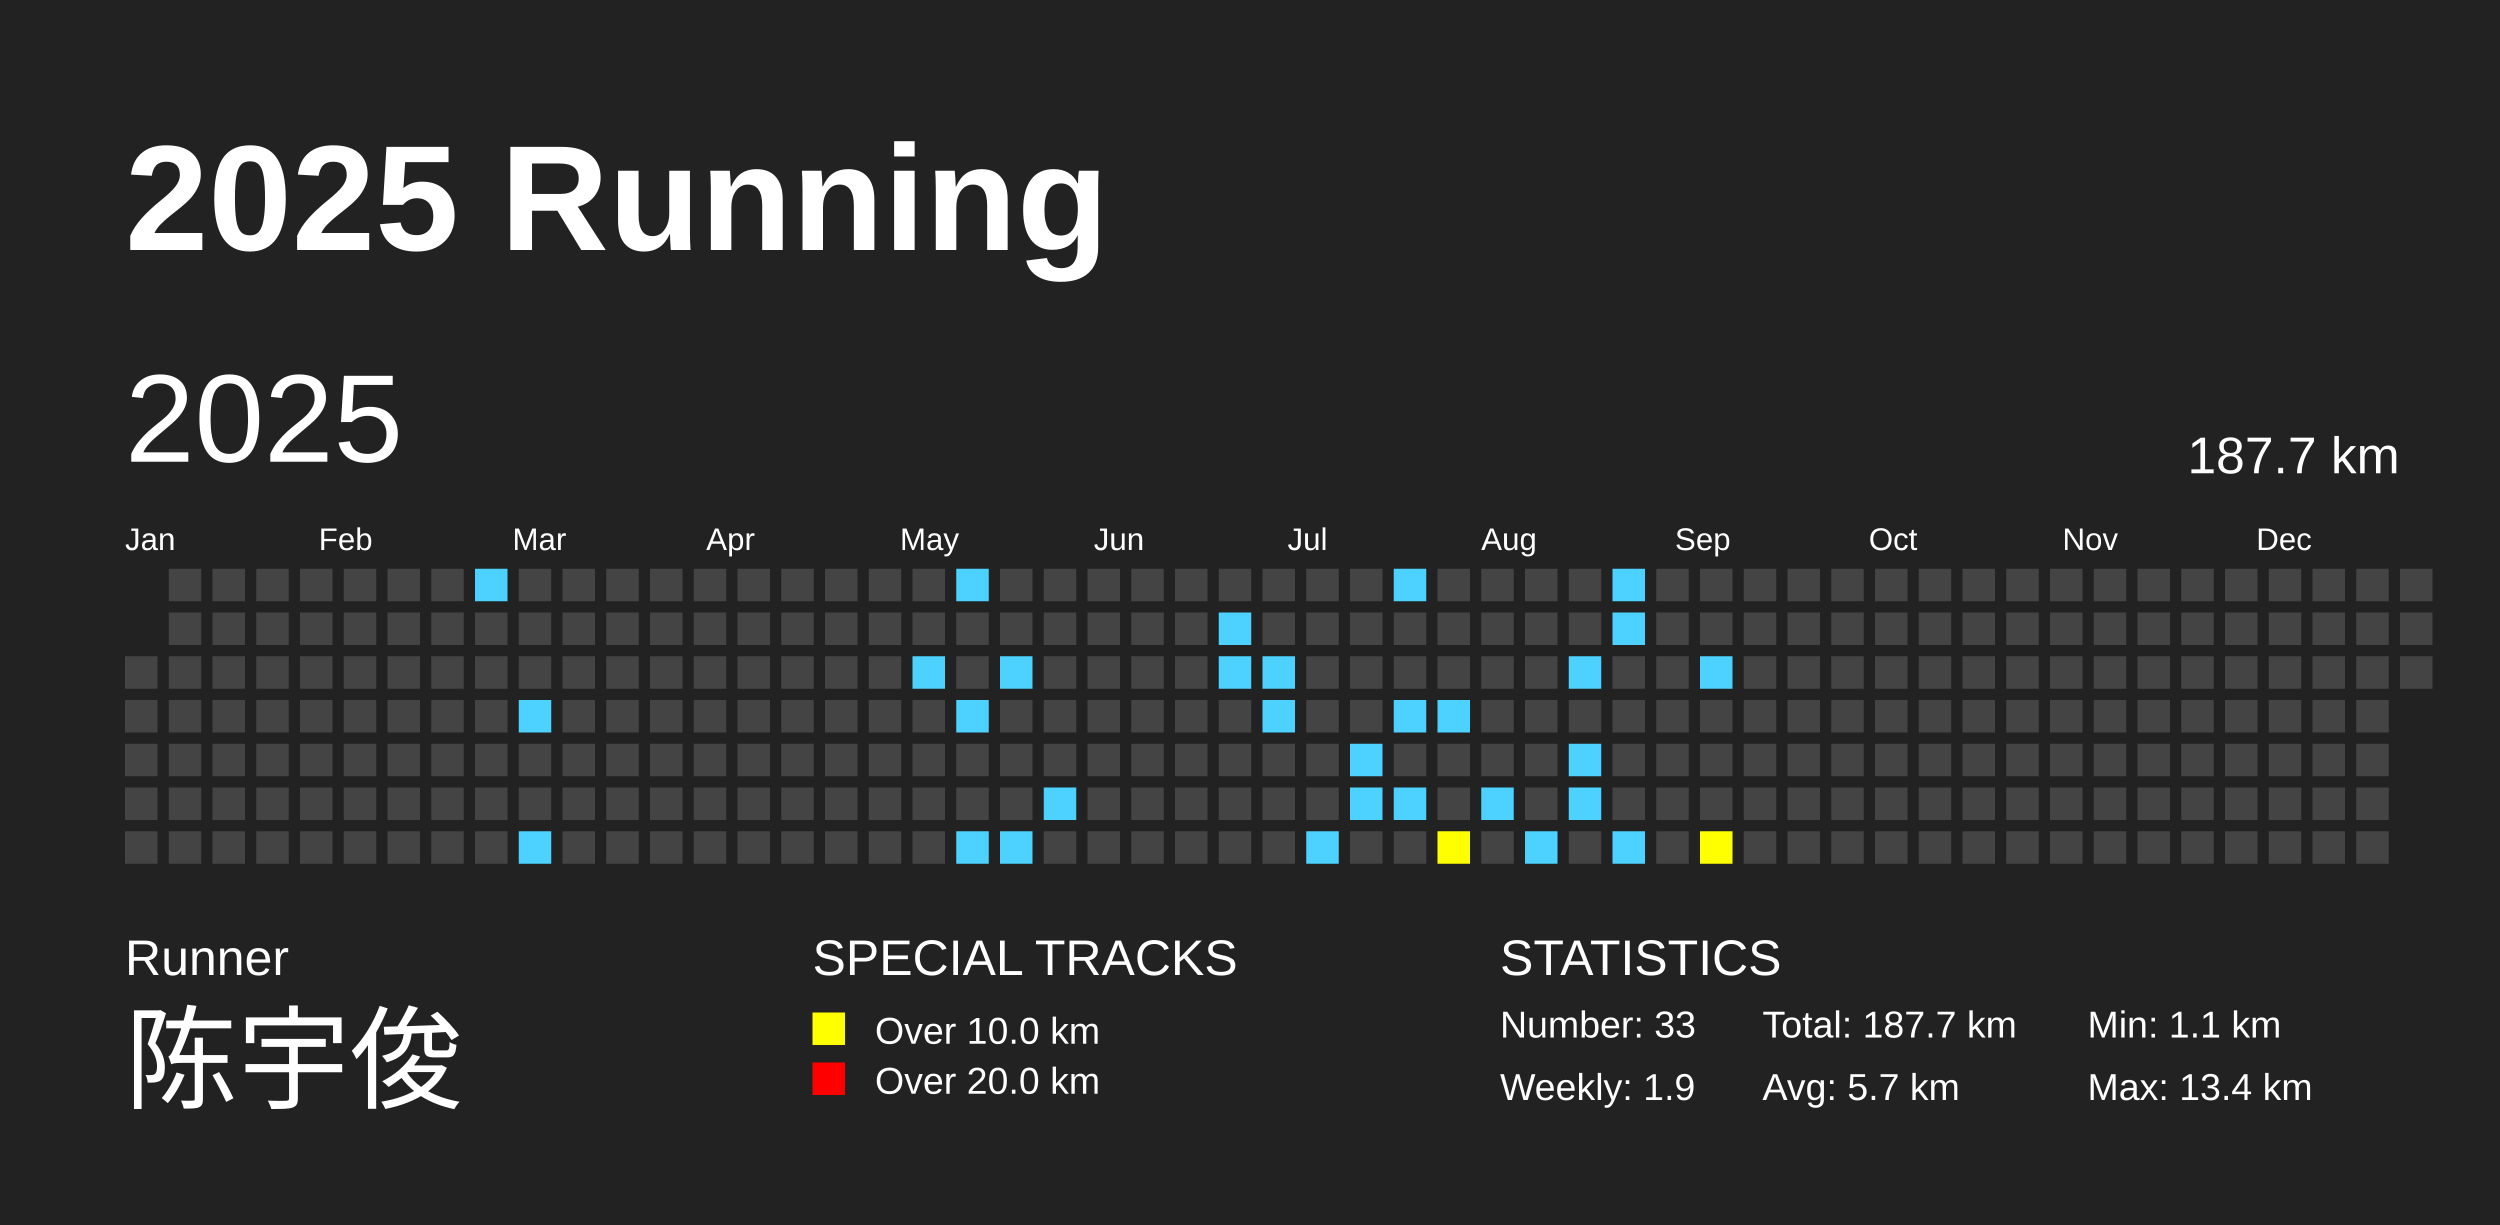
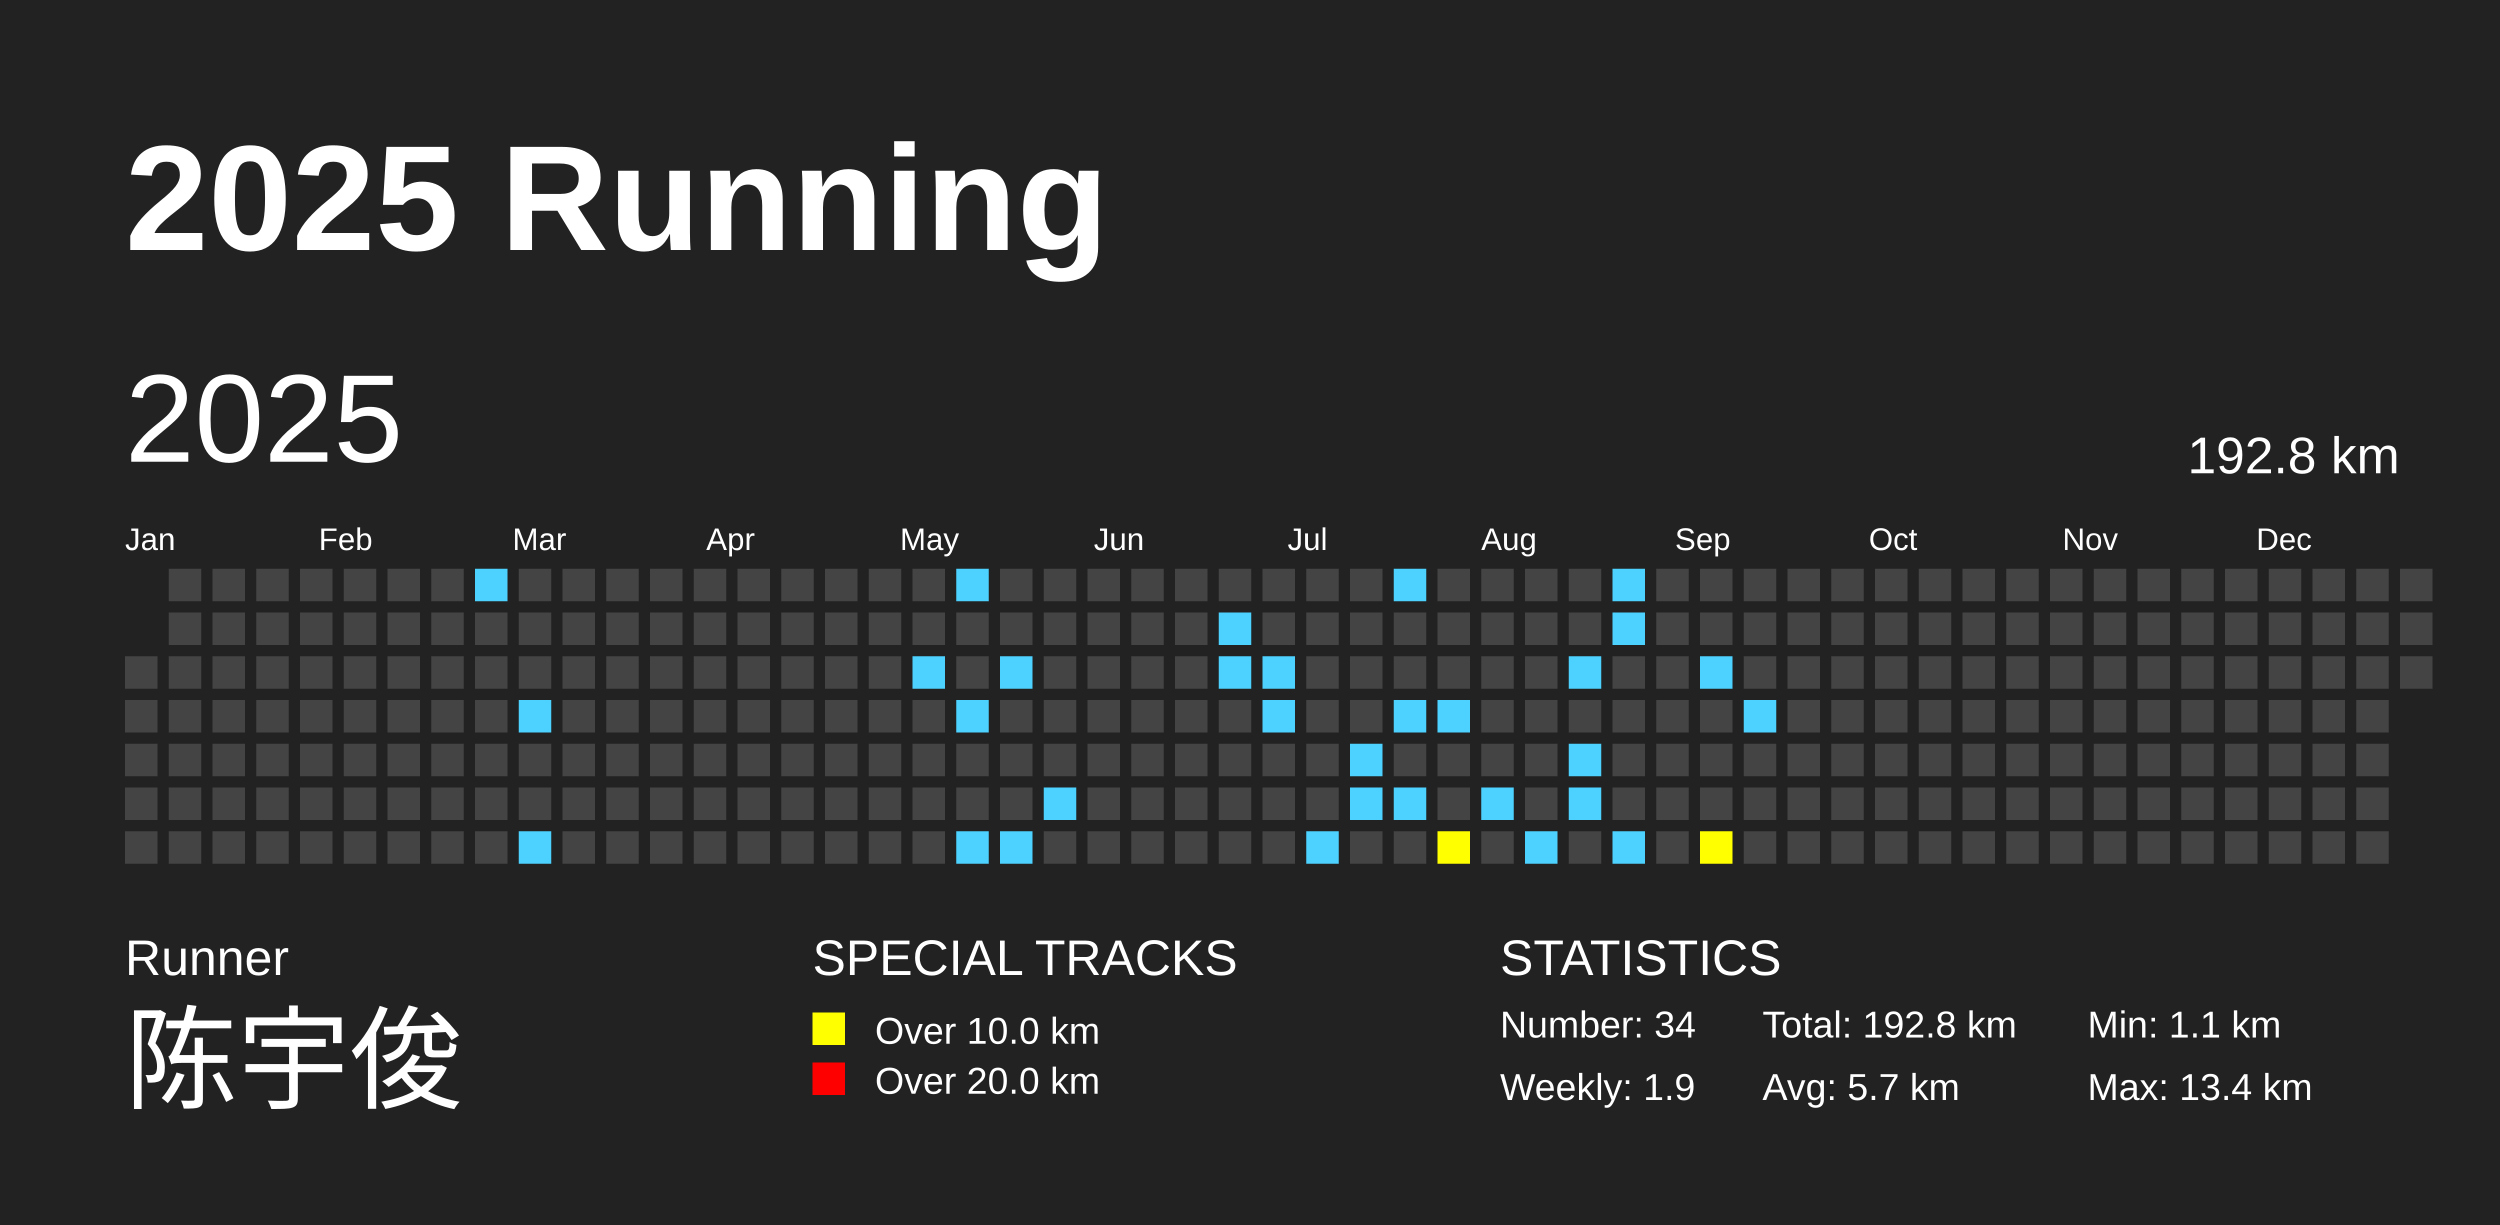
<svg xmlns="http://www.w3.org/2000/svg" baseProfile="full" height="98mm" version="1.1" viewBox="0,0,200,98" width="200mm">
  <defs />
  <rect fill="#222222" height="98" width="200" x="0" y="0" />
  <text fill="#FFFFFF" style="font-size:12px; font-family:Arial; font-weight:bold;" x="10" y="20">2025 Running</text>
  <text fill="#FFFFFF" style="font-size:4px; font-family:Arial" x="10" y="78">Runner</text>
  <text fill="#FFFFFF" style="font-size:9px; font-family:Arial" x="10" y="88">陈宇俊</text>
  <text fill="#FFFFFF" style="font-size:4px; font-family:Arial" x="65" y="78">SPECIAL TRACKS</text>
  <rect fill="yellow" height="2.6" width="2.6" x="65" y="81" />
  <text fill="#FFFFFF" style="font-size:3px; font-family:Arial" x="70" y="83.5">Over 10.0 km</text>
  <rect fill="red" height="2.6" width="2.6" x="65" y="85" />
  <text fill="#FFFFFF" style="font-size:3px; font-family:Arial" x="70" y="87.5">Over 20.0 km</text>
  <text fill="#FFFFFF" style="font-size:4px; font-family:Arial" x="120" y="78">STATISTICS</text>
-   <text fill="#FFFFFF" style="font-size:3px; font-family:Arial" x="120" y="83">Number: 33</text>
+   <text fill="#FFFFFF" style="font-size:3px; font-family:Arial" x="120" y="83">Number: 34</text>
  <text fill="#FFFFFF" style="font-size:3px; font-family:Arial" x="120" y="88">Weekly: 1.9</text>
-   <text fill="#FFFFFF" style="font-size:3px; font-family:Arial" x="141" y="83">Total: 187.7 km</text>
+   <text fill="#FFFFFF" style="font-size:3px; font-family:Arial" x="141" y="83">Total: 192.8 km</text>
  <text fill="#FFFFFF" style="font-size:3px; font-family:Arial" x="141" y="88">Avg: 5.7 km</text>
  <text fill="#FFFFFF" style="font-size:3px; font-family:Arial" x="167" y="83">Min: 1.1 km</text>
  <text fill="#FFFFFF" style="font-size:3px; font-family:Arial" x="167" y="88">Max: 13.4 km</text>
  <text dominant-baseline="hanging" fill="#FFFFFF" style="font-size:10.0px; font-family:Arial;" x="10" y="30">2025</text>
-   <text dominant-baseline="hanging" fill="#FFFFFF" style="font-size:4.125px; font-family:Arial;" x="175" y="35">187.7 km</text>
+   <text dominant-baseline="hanging" fill="#FFFFFF" style="font-size:4.125px; font-family:Arial;" x="175" y="35">192.8 km</text>
  <text fill="#FFFFFF" style="font-size:2.5px; font-family:Arial" x="10.0" y="44">Jan</text>
  <text fill="#FFFFFF" style="font-size:2.5px; font-family:Arial" x="25.5" y="44">Feb</text>
  <text fill="#FFFFFF" style="font-size:2.5px; font-family:Arial" x="41.0" y="44">Mar</text>
  <text fill="#FFFFFF" style="font-size:2.5px; font-family:Arial" x="56.5" y="44">Apr</text>
  <text fill="#FFFFFF" style="font-size:2.5px; font-family:Arial" x="72.0" y="44">May</text>
  <text fill="#FFFFFF" style="font-size:2.5px; font-family:Arial" x="87.5" y="44">Jun</text>
  <text fill="#FFFFFF" style="font-size:2.5px; font-family:Arial" x="103.0" y="44">Jul</text>
  <text fill="#FFFFFF" style="font-size:2.5px; font-family:Arial" x="118.5" y="44">Aug</text>
  <text fill="#FFFFFF" style="font-size:2.5px; font-family:Arial" x="134.0" y="44">Sep</text>
  <text fill="#FFFFFF" style="font-size:2.5px; font-family:Arial" x="149.5" y="44">Oct</text>
  <text fill="#FFFFFF" style="font-size:2.5px; font-family:Arial" x="165.0" y="44">Nov</text>
  <text fill="#FFFFFF" style="font-size:2.5px; font-family:Arial" x="180.5" y="44">Dec</text>
  <rect fill="#444444" height="2.6" width="2.6" x="10.0" y="52.5" />
  <rect fill="#444444" height="2.6" width="2.6" x="10.0" y="56.0" />
  <rect fill="#444444" height="2.6" width="2.6" x="10.0" y="59.5" />
  <rect fill="#444444" height="2.6" width="2.6" x="10.0" y="63.0" />
  <rect fill="#444444" height="2.6" width="2.6" x="10.0" y="66.5" />
  <rect fill="#444444" height="2.6" width="2.6" x="13.5" y="45.5" />
  <rect fill="#444444" height="2.6" width="2.6" x="13.5" y="49.0" />
  <rect fill="#444444" height="2.6" width="2.6" x="13.5" y="52.5" />
  <rect fill="#444444" height="2.6" width="2.6" x="13.5" y="56.0" />
  <rect fill="#444444" height="2.6" width="2.6" x="13.5" y="59.5" />
  <rect fill="#444444" height="2.6" width="2.6" x="13.5" y="63.0" />
  <rect fill="#444444" height="2.6" width="2.6" x="13.5" y="66.5" />
  <rect fill="#444444" height="2.6" width="2.6" x="17.0" y="45.5" />
  <rect fill="#444444" height="2.6" width="2.6" x="17.0" y="49.0" />
  <rect fill="#444444" height="2.6" width="2.6" x="17.0" y="52.5" />
  <rect fill="#444444" height="2.6" width="2.6" x="17.0" y="56.0" />
  <rect fill="#444444" height="2.6" width="2.6" x="17.0" y="59.5" />
  <rect fill="#444444" height="2.6" width="2.6" x="17.0" y="63.0" />
  <rect fill="#444444" height="2.6" width="2.6" x="17.0" y="66.5" />
  <rect fill="#444444" height="2.6" width="2.6" x="20.5" y="45.5" />
  <rect fill="#444444" height="2.6" width="2.6" x="20.5" y="49.0" />
  <rect fill="#444444" height="2.6" width="2.6" x="20.5" y="52.5" />
  <rect fill="#444444" height="2.6" width="2.6" x="20.5" y="56.0" />
  <rect fill="#444444" height="2.6" width="2.6" x="20.5" y="59.5" />
  <rect fill="#444444" height="2.6" width="2.6" x="20.5" y="63.0" />
  <rect fill="#444444" height="2.6" width="2.6" x="20.5" y="66.5" />
  <rect fill="#444444" height="2.6" width="2.6" x="24.0" y="45.5" />
  <rect fill="#444444" height="2.6" width="2.6" x="24.0" y="49.0" />
  <rect fill="#444444" height="2.6" width="2.6" x="24.0" y="52.5" />
  <rect fill="#444444" height="2.6" width="2.6" x="24.0" y="56.0" />
  <rect fill="#444444" height="2.6" width="2.6" x="24.0" y="59.5" />
  <rect fill="#444444" height="2.6" width="2.6" x="24.0" y="63.0" />
  <rect fill="#444444" height="2.6" width="2.6" x="24.0" y="66.5" />
  <rect fill="#444444" height="2.6" width="2.6" x="27.5" y="45.5" />
  <rect fill="#444444" height="2.6" width="2.6" x="27.5" y="49.0" />
  <rect fill="#444444" height="2.6" width="2.6" x="27.5" y="52.5" />
  <rect fill="#444444" height="2.6" width="2.6" x="27.5" y="56.0" />
  <rect fill="#444444" height="2.6" width="2.6" x="27.5" y="59.5" />
  <rect fill="#444444" height="2.6" width="2.6" x="27.5" y="63.0" />
  <rect fill="#444444" height="2.6" width="2.6" x="27.5" y="66.5" />
  <rect fill="#444444" height="2.6" width="2.6" x="31.0" y="45.5" />
  <rect fill="#444444" height="2.6" width="2.6" x="31.0" y="49.0" />
  <rect fill="#444444" height="2.6" width="2.6" x="31.0" y="52.5" />
  <rect fill="#444444" height="2.6" width="2.6" x="31.0" y="56.0" />
  <rect fill="#444444" height="2.6" width="2.6" x="31.0" y="59.5" />
  <rect fill="#444444" height="2.6" width="2.6" x="31.0" y="63.0" />
  <rect fill="#444444" height="2.6" width="2.6" x="31.0" y="66.5" />
  <rect fill="#444444" height="2.6" width="2.6" x="34.5" y="45.5" />
  <rect fill="#444444" height="2.6" width="2.6" x="34.5" y="49.0" />
  <rect fill="#444444" height="2.6" width="2.6" x="34.5" y="52.5" />
  <rect fill="#444444" height="2.6" width="2.6" x="34.5" y="56.0" />
  <rect fill="#444444" height="2.6" width="2.6" x="34.5" y="59.5" />
  <rect fill="#444444" height="2.6" width="2.6" x="34.5" y="63.0" />
  <rect fill="#444444" height="2.6" width="2.6" x="34.5" y="66.5" />
  <rect fill="#4DD2FF" height="2.6" width="2.6" x="38.0" y="45.5" />
  <rect fill="#444444" height="2.6" width="2.6" x="38.0" y="49.0" />
  <rect fill="#444444" height="2.6" width="2.6" x="38.0" y="52.5" />
  <rect fill="#444444" height="2.6" width="2.6" x="38.0" y="56.0" />
  <rect fill="#444444" height="2.6" width="2.6" x="38.0" y="59.5" />
  <rect fill="#444444" height="2.6" width="2.6" x="38.0" y="63.0" />
  <rect fill="#444444" height="2.6" width="2.6" x="38.0" y="66.5" />
  <rect fill="#444444" height="2.6" width="2.6" x="41.5" y="45.5" />
  <rect fill="#444444" height="2.6" width="2.6" x="41.5" y="49.0" />
  <rect fill="#444444" height="2.6" width="2.6" x="41.5" y="52.5" />
  <rect fill="#4DD2FF" height="2.6" width="2.6" x="41.5" y="56.0" />
  <rect fill="#444444" height="2.6" width="2.6" x="41.5" y="59.5" />
  <rect fill="#444444" height="2.6" width="2.6" x="41.5" y="63.0" />
  <rect fill="#4DD2FF" height="2.6" width="2.6" x="41.5" y="66.5" />
  <rect fill="#444444" height="2.6" width="2.6" x="45.0" y="45.5" />
  <rect fill="#444444" height="2.6" width="2.6" x="45.0" y="49.0" />
  <rect fill="#444444" height="2.6" width="2.6" x="45.0" y="52.5" />
  <rect fill="#444444" height="2.6" width="2.6" x="45.0" y="56.0" />
  <rect fill="#444444" height="2.6" width="2.6" x="45.0" y="59.5" />
  <rect fill="#444444" height="2.6" width="2.6" x="45.0" y="63.0" />
  <rect fill="#444444" height="2.6" width="2.6" x="45.0" y="66.5" />
  <rect fill="#444444" height="2.6" width="2.6" x="48.5" y="45.5" />
  <rect fill="#444444" height="2.6" width="2.6" x="48.5" y="49.0" />
  <rect fill="#444444" height="2.6" width="2.6" x="48.5" y="52.5" />
  <rect fill="#444444" height="2.6" width="2.6" x="48.5" y="56.0" />
  <rect fill="#444444" height="2.6" width="2.6" x="48.5" y="59.5" />
  <rect fill="#444444" height="2.6" width="2.6" x="48.5" y="63.0" />
  <rect fill="#444444" height="2.6" width="2.6" x="48.5" y="66.5" />
  <rect fill="#444444" height="2.6" width="2.6" x="52.0" y="45.5" />
  <rect fill="#444444" height="2.6" width="2.6" x="52.0" y="49.0" />
  <rect fill="#444444" height="2.6" width="2.6" x="52.0" y="52.5" />
  <rect fill="#444444" height="2.6" width="2.6" x="52.0" y="56.0" />
  <rect fill="#444444" height="2.6" width="2.6" x="52.0" y="59.5" />
  <rect fill="#444444" height="2.6" width="2.6" x="52.0" y="63.0" />
  <rect fill="#444444" height="2.6" width="2.6" x="52.0" y="66.5" />
  <rect fill="#444444" height="2.6" width="2.6" x="55.5" y="45.5" />
  <rect fill="#444444" height="2.6" width="2.6" x="55.5" y="49.0" />
  <rect fill="#444444" height="2.6" width="2.6" x="55.5" y="52.5" />
  <rect fill="#444444" height="2.6" width="2.6" x="55.5" y="56.0" />
  <rect fill="#444444" height="2.6" width="2.6" x="55.5" y="59.5" />
  <rect fill="#444444" height="2.6" width="2.6" x="55.5" y="63.0" />
  <rect fill="#444444" height="2.6" width="2.6" x="55.5" y="66.5" />
  <rect fill="#444444" height="2.6" width="2.6" x="59.0" y="45.5" />
  <rect fill="#444444" height="2.6" width="2.6" x="59.0" y="49.0" />
  <rect fill="#444444" height="2.6" width="2.6" x="59.0" y="52.5" />
  <rect fill="#444444" height="2.6" width="2.6" x="59.0" y="56.0" />
  <rect fill="#444444" height="2.6" width="2.6" x="59.0" y="59.5" />
  <rect fill="#444444" height="2.6" width="2.6" x="59.0" y="63.0" />
  <rect fill="#444444" height="2.6" width="2.6" x="59.0" y="66.5" />
  <rect fill="#444444" height="2.6" width="2.6" x="62.5" y="45.5" />
  <rect fill="#444444" height="2.6" width="2.6" x="62.5" y="49.0" />
  <rect fill="#444444" height="2.6" width="2.6" x="62.5" y="52.5" />
  <rect fill="#444444" height="2.6" width="2.6" x="62.5" y="56.0" />
  <rect fill="#444444" height="2.6" width="2.6" x="62.5" y="59.5" />
  <rect fill="#444444" height="2.6" width="2.6" x="62.5" y="63.0" />
  <rect fill="#444444" height="2.6" width="2.6" x="62.5" y="66.5" />
  <rect fill="#444444" height="2.6" width="2.6" x="66.0" y="45.5" />
  <rect fill="#444444" height="2.6" width="2.6" x="66.0" y="49.0" />
  <rect fill="#444444" height="2.6" width="2.6" x="66.0" y="52.5" />
  <rect fill="#444444" height="2.6" width="2.6" x="66.0" y="56.0" />
  <rect fill="#444444" height="2.6" width="2.6" x="66.0" y="59.5" />
  <rect fill="#444444" height="2.6" width="2.6" x="66.0" y="63.0" />
  <rect fill="#444444" height="2.6" width="2.6" x="66.0" y="66.5" />
  <rect fill="#444444" height="2.6" width="2.6" x="69.5" y="45.5" />
  <rect fill="#444444" height="2.6" width="2.6" x="69.5" y="49.0" />
  <rect fill="#444444" height="2.6" width="2.6" x="69.5" y="52.5" />
  <rect fill="#444444" height="2.6" width="2.6" x="69.5" y="56.0" />
  <rect fill="#444444" height="2.6" width="2.6" x="69.5" y="59.5" />
  <rect fill="#444444" height="2.6" width="2.6" x="69.5" y="63.0" />
  <rect fill="#444444" height="2.6" width="2.6" x="69.5" y="66.5" />
  <rect fill="#444444" height="2.6" width="2.6" x="73.0" y="45.5" />
  <rect fill="#444444" height="2.6" width="2.6" x="73.0" y="49.0" />
  <rect fill="#4DD2FF" height="2.6" width="2.6" x="73.0" y="52.5" />
  <rect fill="#444444" height="2.6" width="2.6" x="73.0" y="56.0" />
  <rect fill="#444444" height="2.6" width="2.6" x="73.0" y="59.5" />
  <rect fill="#444444" height="2.6" width="2.6" x="73.0" y="63.0" />
  <rect fill="#444444" height="2.6" width="2.6" x="73.0" y="66.5" />
  <rect fill="#4DD2FF" height="2.6" width="2.6" x="76.5" y="45.5" />
  <rect fill="#444444" height="2.6" width="2.6" x="76.5" y="49.0" />
  <rect fill="#444444" height="2.6" width="2.6" x="76.5" y="52.5" />
  <rect fill="#4DD2FF" height="2.6" width="2.6" x="76.5" y="56.0" />
  <rect fill="#444444" height="2.6" width="2.6" x="76.5" y="59.5" />
  <rect fill="#444444" height="2.6" width="2.6" x="76.5" y="63.0" />
  <rect fill="#4DD2FF" height="2.6" width="2.6" x="76.5" y="66.5" />
  <rect fill="#444444" height="2.6" width="2.6" x="80.0" y="45.5" />
  <rect fill="#444444" height="2.6" width="2.6" x="80.0" y="49.0" />
  <rect fill="#4DD2FF" height="2.6" width="2.6" x="80.0" y="52.5" />
  <rect fill="#444444" height="2.6" width="2.6" x="80.0" y="56.0" />
  <rect fill="#444444" height="2.6" width="2.6" x="80.0" y="59.5" />
  <rect fill="#444444" height="2.6" width="2.6" x="80.0" y="63.0" />
  <rect fill="#4DD2FF" height="2.6" width="2.6" x="80.0" y="66.5" />
  <rect fill="#444444" height="2.6" width="2.6" x="83.5" y="45.5" />
  <rect fill="#444444" height="2.6" width="2.6" x="83.5" y="49.0" />
  <rect fill="#444444" height="2.6" width="2.6" x="83.5" y="52.5" />
  <rect fill="#444444" height="2.6" width="2.6" x="83.5" y="56.0" />
  <rect fill="#444444" height="2.6" width="2.6" x="83.5" y="59.5" />
  <rect fill="#4DD2FF" height="2.6" width="2.6" x="83.5" y="63.0" />
  <rect fill="#444444" height="2.6" width="2.6" x="83.5" y="66.5" />
  <rect fill="#444444" height="2.6" width="2.6" x="87.0" y="45.5" />
  <rect fill="#444444" height="2.6" width="2.6" x="87.0" y="49.0" />
  <rect fill="#444444" height="2.6" width="2.6" x="87.0" y="52.5" />
  <rect fill="#444444" height="2.6" width="2.6" x="87.0" y="56.0" />
  <rect fill="#444444" height="2.6" width="2.6" x="87.0" y="59.5" />
  <rect fill="#444444" height="2.6" width="2.6" x="87.0" y="63.0" />
  <rect fill="#444444" height="2.6" width="2.6" x="87.0" y="66.5" />
  <rect fill="#444444" height="2.6" width="2.6" x="90.5" y="45.5" />
  <rect fill="#444444" height="2.6" width="2.6" x="90.5" y="49.0" />
  <rect fill="#444444" height="2.6" width="2.6" x="90.5" y="52.5" />
  <rect fill="#444444" height="2.6" width="2.6" x="90.5" y="56.0" />
  <rect fill="#444444" height="2.6" width="2.6" x="90.5" y="59.5" />
  <rect fill="#444444" height="2.6" width="2.6" x="90.5" y="63.0" />
  <rect fill="#444444" height="2.6" width="2.6" x="90.5" y="66.5" />
  <rect fill="#444444" height="2.6" width="2.6" x="94.0" y="45.5" />
  <rect fill="#444444" height="2.6" width="2.6" x="94.0" y="49.0" />
  <rect fill="#444444" height="2.6" width="2.6" x="94.0" y="52.5" />
  <rect fill="#444444" height="2.6" width="2.6" x="94.0" y="56.0" />
  <rect fill="#444444" height="2.6" width="2.6" x="94.0" y="59.5" />
  <rect fill="#444444" height="2.6" width="2.6" x="94.0" y="63.0" />
  <rect fill="#444444" height="2.6" width="2.6" x="94.0" y="66.5" />
  <rect fill="#444444" height="2.6" width="2.6" x="97.5" y="45.5" />
  <rect fill="#4DD2FF" height="2.6" width="2.6" x="97.5" y="49.0" />
  <rect fill="#4DD2FF" height="2.6" width="2.6" x="97.5" y="52.5" />
  <rect fill="#444444" height="2.6" width="2.6" x="97.5" y="56.0" />
  <rect fill="#444444" height="2.6" width="2.6" x="97.5" y="59.5" />
  <rect fill="#444444" height="2.6" width="2.6" x="97.5" y="63.0" />
  <rect fill="#444444" height="2.6" width="2.6" x="97.5" y="66.5" />
  <rect fill="#444444" height="2.6" width="2.6" x="101.0" y="45.5" />
  <rect fill="#444444" height="2.6" width="2.6" x="101.0" y="49.0" />
  <rect fill="#4DD2FF" height="2.6" width="2.6" x="101.0" y="52.5" />
  <rect fill="#4DD2FF" height="2.6" width="2.6" x="101.0" y="56.0" />
  <rect fill="#444444" height="2.6" width="2.6" x="101.0" y="59.5" />
  <rect fill="#444444" height="2.6" width="2.6" x="101.0" y="63.0" />
  <rect fill="#444444" height="2.6" width="2.6" x="101.0" y="66.5" />
  <rect fill="#444444" height="2.6" width="2.6" x="104.5" y="45.5" />
  <rect fill="#444444" height="2.6" width="2.6" x="104.5" y="49.0" />
  <rect fill="#444444" height="2.6" width="2.6" x="104.5" y="52.5" />
  <rect fill="#444444" height="2.6" width="2.6" x="104.5" y="56.0" />
  <rect fill="#444444" height="2.6" width="2.6" x="104.5" y="59.5" />
  <rect fill="#444444" height="2.6" width="2.6" x="104.5" y="63.0" />
  <rect fill="#4DD2FF" height="2.6" width="2.6" x="104.5" y="66.5" />
  <rect fill="#444444" height="2.6" width="2.6" x="108.0" y="45.5" />
  <rect fill="#444444" height="2.6" width="2.6" x="108.0" y="49.0" />
  <rect fill="#444444" height="2.6" width="2.6" x="108.0" y="52.5" />
  <rect fill="#444444" height="2.6" width="2.6" x="108.0" y="56.0" />
  <rect fill="#4DD2FF" height="2.6" width="2.6" x="108.0" y="59.5" />
  <rect fill="#4DD2FF" height="2.6" width="2.6" x="108.0" y="63.0" />
  <rect fill="#444444" height="2.6" width="2.6" x="108.0" y="66.5" />
  <rect fill="#4DD2FF" height="2.6" width="2.6" x="111.5" y="45.5" />
  <rect fill="#444444" height="2.6" width="2.6" x="111.5" y="49.0" />
  <rect fill="#444444" height="2.6" width="2.6" x="111.5" y="52.5" />
  <rect fill="#4DD2FF" height="2.6" width="2.6" x="111.5" y="56.0" />
  <rect fill="#444444" height="2.6" width="2.6" x="111.5" y="59.5" />
  <rect fill="#4DD2FF" height="2.6" width="2.6" x="111.5" y="63.0" />
  <rect fill="#444444" height="2.6" width="2.6" x="111.5" y="66.5" />
  <rect fill="#444444" height="2.6" width="2.6" x="115.0" y="45.5" />
  <rect fill="#444444" height="2.6" width="2.6" x="115.0" y="49.0" />
  <rect fill="#444444" height="2.6" width="2.6" x="115.0" y="52.5" />
  <rect fill="#4DD2FF" height="2.6" width="2.6" x="115.0" y="56.0" />
  <rect fill="#444444" height="2.6" width="2.6" x="115.0" y="59.5" />
  <rect fill="#444444" height="2.6" width="2.6" x="115.0" y="63.0" />
  <rect fill="yellow" height="2.6" width="2.6" x="115.0" y="66.5" />
  <rect fill="#444444" height="2.6" width="2.6" x="118.5" y="45.5" />
  <rect fill="#444444" height="2.6" width="2.6" x="118.5" y="49.0" />
  <rect fill="#444444" height="2.6" width="2.6" x="118.5" y="52.5" />
  <rect fill="#444444" height="2.6" width="2.6" x="118.5" y="56.0" />
  <rect fill="#444444" height="2.6" width="2.6" x="118.5" y="59.5" />
  <rect fill="#4DD2FF" height="2.6" width="2.6" x="118.5" y="63.0" />
  <rect fill="#444444" height="2.6" width="2.6" x="118.5" y="66.5" />
  <rect fill="#444444" height="2.6" width="2.6" x="122.0" y="45.5" />
  <rect fill="#444444" height="2.6" width="2.6" x="122.0" y="49.0" />
  <rect fill="#444444" height="2.6" width="2.6" x="122.0" y="52.5" />
  <rect fill="#444444" height="2.6" width="2.6" x="122.0" y="56.0" />
  <rect fill="#444444" height="2.6" width="2.6" x="122.0" y="59.5" />
  <rect fill="#444444" height="2.6" width="2.6" x="122.0" y="63.0" />
  <rect fill="#4DD2FF" height="2.6" width="2.6" x="122.0" y="66.5" />
  <rect fill="#444444" height="2.6" width="2.6" x="125.5" y="45.5" />
  <rect fill="#444444" height="2.6" width="2.6" x="125.5" y="49.0" />
  <rect fill="#4DD2FF" height="2.6" width="2.6" x="125.5" y="52.5" />
  <rect fill="#444444" height="2.6" width="2.6" x="125.5" y="56.0" />
  <rect fill="#4DD2FF" height="2.6" width="2.6" x="125.5" y="59.5" />
  <rect fill="#4DD2FF" height="2.6" width="2.6" x="125.5" y="63.0" />
  <rect fill="#444444" height="2.6" width="2.6" x="125.5" y="66.5" />
  <rect fill="#4DD2FF" height="2.6" width="2.6" x="129.0" y="45.5" />
  <rect fill="#4DD2FF" height="2.6" width="2.6" x="129.0" y="49.0" />
  <rect fill="#444444" height="2.6" width="2.6" x="129.0" y="52.5" />
  <rect fill="#444444" height="2.6" width="2.6" x="129.0" y="56.0" />
  <rect fill="#444444" height="2.6" width="2.6" x="129.0" y="59.5" />
  <rect fill="#444444" height="2.6" width="2.6" x="129.0" y="63.0" />
  <rect fill="#4DD2FF" height="2.6" width="2.6" x="129.0" y="66.5" />
  <rect fill="#444444" height="2.6" width="2.6" x="132.5" y="45.5" />
  <rect fill="#444444" height="2.6" width="2.6" x="132.5" y="49.0" />
  <rect fill="#444444" height="2.6" width="2.6" x="132.5" y="52.5" />
  <rect fill="#444444" height="2.6" width="2.6" x="132.5" y="56.0" />
  <rect fill="#444444" height="2.6" width="2.6" x="132.5" y="59.5" />
  <rect fill="#444444" height="2.6" width="2.6" x="132.5" y="63.0" />
  <rect fill="#444444" height="2.6" width="2.6" x="132.5" y="66.5" />
  <rect fill="#444444" height="2.6" width="2.6" x="136.0" y="45.5" />
  <rect fill="#444444" height="2.6" width="2.6" x="136.0" y="49.0" />
  <rect fill="#4DD2FF" height="2.6" width="2.6" x="136.0" y="52.5" />
  <rect fill="#444444" height="2.6" width="2.6" x="136.0" y="56.0" />
  <rect fill="#444444" height="2.6" width="2.6" x="136.0" y="59.5" />
  <rect fill="#444444" height="2.6" width="2.6" x="136.0" y="63.0" />
  <rect fill="yellow" height="2.6" width="2.6" x="136.0" y="66.5" />
  <rect fill="#444444" height="2.6" width="2.6" x="139.5" y="45.5" />
  <rect fill="#444444" height="2.6" width="2.6" x="139.5" y="49.0" />
  <rect fill="#444444" height="2.6" width="2.6" x="139.5" y="52.5" />
-   <rect fill="#444444" height="2.6" width="2.6" x="139.5" y="56.0" />
+   <rect fill="#4DD2FF" height="2.6" width="2.6" x="139.5" y="56.0" />
  <rect fill="#444444" height="2.6" width="2.6" x="139.5" y="59.5" />
  <rect fill="#444444" height="2.6" width="2.6" x="139.5" y="63.0" />
  <rect fill="#444444" height="2.6" width="2.6" x="139.5" y="66.5" />
  <rect fill="#444444" height="2.6" width="2.6" x="143.0" y="45.5" />
  <rect fill="#444444" height="2.6" width="2.6" x="143.0" y="49.0" />
  <rect fill="#444444" height="2.6" width="2.6" x="143.0" y="52.5" />
  <rect fill="#444444" height="2.6" width="2.6" x="143.0" y="56.0" />
  <rect fill="#444444" height="2.6" width="2.6" x="143.0" y="59.5" />
  <rect fill="#444444" height="2.6" width="2.6" x="143.0" y="63.0" />
  <rect fill="#444444" height="2.6" width="2.6" x="143.0" y="66.5" />
  <rect fill="#444444" height="2.6" width="2.6" x="146.5" y="45.5" />
  <rect fill="#444444" height="2.6" width="2.6" x="146.5" y="49.0" />
  <rect fill="#444444" height="2.6" width="2.6" x="146.5" y="52.5" />
  <rect fill="#444444" height="2.6" width="2.6" x="146.5" y="56.0" />
  <rect fill="#444444" height="2.6" width="2.6" x="146.5" y="59.5" />
  <rect fill="#444444" height="2.6" width="2.6" x="146.5" y="63.0" />
  <rect fill="#444444" height="2.6" width="2.6" x="146.5" y="66.5" />
  <rect fill="#444444" height="2.6" width="2.6" x="150.0" y="45.5" />
  <rect fill="#444444" height="2.6" width="2.6" x="150.0" y="49.0" />
  <rect fill="#444444" height="2.6" width="2.6" x="150.0" y="52.5" />
  <rect fill="#444444" height="2.6" width="2.6" x="150.0" y="56.0" />
  <rect fill="#444444" height="2.6" width="2.6" x="150.0" y="59.5" />
  <rect fill="#444444" height="2.6" width="2.6" x="150.0" y="63.0" />
  <rect fill="#444444" height="2.6" width="2.6" x="150.0" y="66.5" />
  <rect fill="#444444" height="2.6" width="2.6" x="153.5" y="45.5" />
  <rect fill="#444444" height="2.6" width="2.6" x="153.5" y="49.0" />
  <rect fill="#444444" height="2.6" width="2.6" x="153.5" y="52.5" />
  <rect fill="#444444" height="2.6" width="2.6" x="153.5" y="56.0" />
  <rect fill="#444444" height="2.6" width="2.6" x="153.5" y="59.5" />
  <rect fill="#444444" height="2.6" width="2.6" x="153.5" y="63.0" />
  <rect fill="#444444" height="2.6" width="2.6" x="153.5" y="66.5" />
  <rect fill="#444444" height="2.6" width="2.6" x="157.0" y="45.5" />
  <rect fill="#444444" height="2.6" width="2.6" x="157.0" y="49.0" />
  <rect fill="#444444" height="2.6" width="2.6" x="157.0" y="52.5" />
  <rect fill="#444444" height="2.6" width="2.6" x="157.0" y="56.0" />
  <rect fill="#444444" height="2.6" width="2.6" x="157.0" y="59.5" />
  <rect fill="#444444" height="2.6" width="2.6" x="157.0" y="63.0" />
  <rect fill="#444444" height="2.6" width="2.6" x="157.0" y="66.5" />
  <rect fill="#444444" height="2.6" width="2.6" x="160.5" y="45.5" />
  <rect fill="#444444" height="2.6" width="2.6" x="160.5" y="49.0" />
  <rect fill="#444444" height="2.6" width="2.6" x="160.5" y="52.5" />
  <rect fill="#444444" height="2.6" width="2.6" x="160.5" y="56.0" />
  <rect fill="#444444" height="2.6" width="2.6" x="160.5" y="59.5" />
  <rect fill="#444444" height="2.6" width="2.6" x="160.5" y="63.0" />
  <rect fill="#444444" height="2.6" width="2.6" x="160.5" y="66.5" />
  <rect fill="#444444" height="2.6" width="2.6" x="164.0" y="45.5" />
  <rect fill="#444444" height="2.6" width="2.6" x="164.0" y="49.0" />
  <rect fill="#444444" height="2.6" width="2.6" x="164.0" y="52.5" />
  <rect fill="#444444" height="2.6" width="2.6" x="164.0" y="56.0" />
  <rect fill="#444444" height="2.6" width="2.6" x="164.0" y="59.5" />
  <rect fill="#444444" height="2.6" width="2.6" x="164.0" y="63.0" />
  <rect fill="#444444" height="2.6" width="2.6" x="164.0" y="66.5" />
  <rect fill="#444444" height="2.6" width="2.6" x="167.5" y="45.5" />
  <rect fill="#444444" height="2.6" width="2.6" x="167.5" y="49.0" />
  <rect fill="#444444" height="2.6" width="2.6" x="167.5" y="52.5" />
  <rect fill="#444444" height="2.6" width="2.6" x="167.5" y="56.0" />
  <rect fill="#444444" height="2.6" width="2.6" x="167.5" y="59.5" />
  <rect fill="#444444" height="2.6" width="2.6" x="167.5" y="63.0" />
  <rect fill="#444444" height="2.6" width="2.6" x="167.5" y="66.5" />
  <rect fill="#444444" height="2.6" width="2.6" x="171.0" y="45.5" />
  <rect fill="#444444" height="2.6" width="2.6" x="171.0" y="49.0" />
  <rect fill="#444444" height="2.6" width="2.6" x="171.0" y="52.5" />
  <rect fill="#444444" height="2.6" width="2.6" x="171.0" y="56.0" />
  <rect fill="#444444" height="2.6" width="2.6" x="171.0" y="59.5" />
  <rect fill="#444444" height="2.6" width="2.6" x="171.0" y="63.0" />
  <rect fill="#444444" height="2.6" width="2.6" x="171.0" y="66.5" />
  <rect fill="#444444" height="2.6" width="2.6" x="174.5" y="45.5" />
  <rect fill="#444444" height="2.6" width="2.6" x="174.5" y="49.0" />
  <rect fill="#444444" height="2.6" width="2.6" x="174.5" y="52.5" />
  <rect fill="#444444" height="2.6" width="2.6" x="174.5" y="56.0" />
  <rect fill="#444444" height="2.6" width="2.6" x="174.5" y="59.5" />
  <rect fill="#444444" height="2.6" width="2.6" x="174.5" y="63.0" />
  <rect fill="#444444" height="2.6" width="2.6" x="174.5" y="66.5" />
  <rect fill="#444444" height="2.6" width="2.6" x="178.0" y="45.5" />
  <rect fill="#444444" height="2.6" width="2.6" x="178.0" y="49.0" />
  <rect fill="#444444" height="2.6" width="2.6" x="178.0" y="52.5" />
  <rect fill="#444444" height="2.6" width="2.6" x="178.0" y="56.0" />
  <rect fill="#444444" height="2.6" width="2.6" x="178.0" y="59.5" />
  <rect fill="#444444" height="2.6" width="2.6" x="178.0" y="63.0" />
  <rect fill="#444444" height="2.6" width="2.6" x="178.0" y="66.5" />
  <rect fill="#444444" height="2.6" width="2.6" x="181.5" y="45.5" />
  <rect fill="#444444" height="2.6" width="2.6" x="181.5" y="49.0" />
  <rect fill="#444444" height="2.6" width="2.6" x="181.5" y="52.5" />
  <rect fill="#444444" height="2.6" width="2.6" x="181.5" y="56.0" />
  <rect fill="#444444" height="2.6" width="2.6" x="181.5" y="59.5" />
  <rect fill="#444444" height="2.6" width="2.6" x="181.5" y="63.0" />
  <rect fill="#444444" height="2.6" width="2.6" x="181.5" y="66.5" />
  <rect fill="#444444" height="2.6" width="2.6" x="185.0" y="45.5" />
  <rect fill="#444444" height="2.6" width="2.6" x="185.0" y="49.0" />
  <rect fill="#444444" height="2.6" width="2.6" x="185.0" y="52.5" />
  <rect fill="#444444" height="2.6" width="2.6" x="185.0" y="56.0" />
  <rect fill="#444444" height="2.6" width="2.6" x="185.0" y="59.5" />
  <rect fill="#444444" height="2.6" width="2.6" x="185.0" y="63.0" />
  <rect fill="#444444" height="2.6" width="2.6" x="185.0" y="66.5" />
  <rect fill="#444444" height="2.6" width="2.6" x="188.5" y="45.5" />
  <rect fill="#444444" height="2.6" width="2.6" x="188.5" y="49.0" />
  <rect fill="#444444" height="2.6" width="2.6" x="188.5" y="52.5" />
  <rect fill="#444444" height="2.6" width="2.6" x="188.5" y="56.0" />
  <rect fill="#444444" height="2.6" width="2.6" x="188.5" y="59.5" />
  <rect fill="#444444" height="2.6" width="2.6" x="188.5" y="63.0" />
  <rect fill="#444444" height="2.6" width="2.6" x="188.5" y="66.5" />
  <rect fill="#444444" height="2.6" width="2.6" x="192.0" y="45.5" />
  <rect fill="#444444" height="2.6" width="2.6" x="192.0" y="49.0" />
  <rect fill="#444444" height="2.6" width="2.6" x="192.0" y="52.5" />
</svg>
